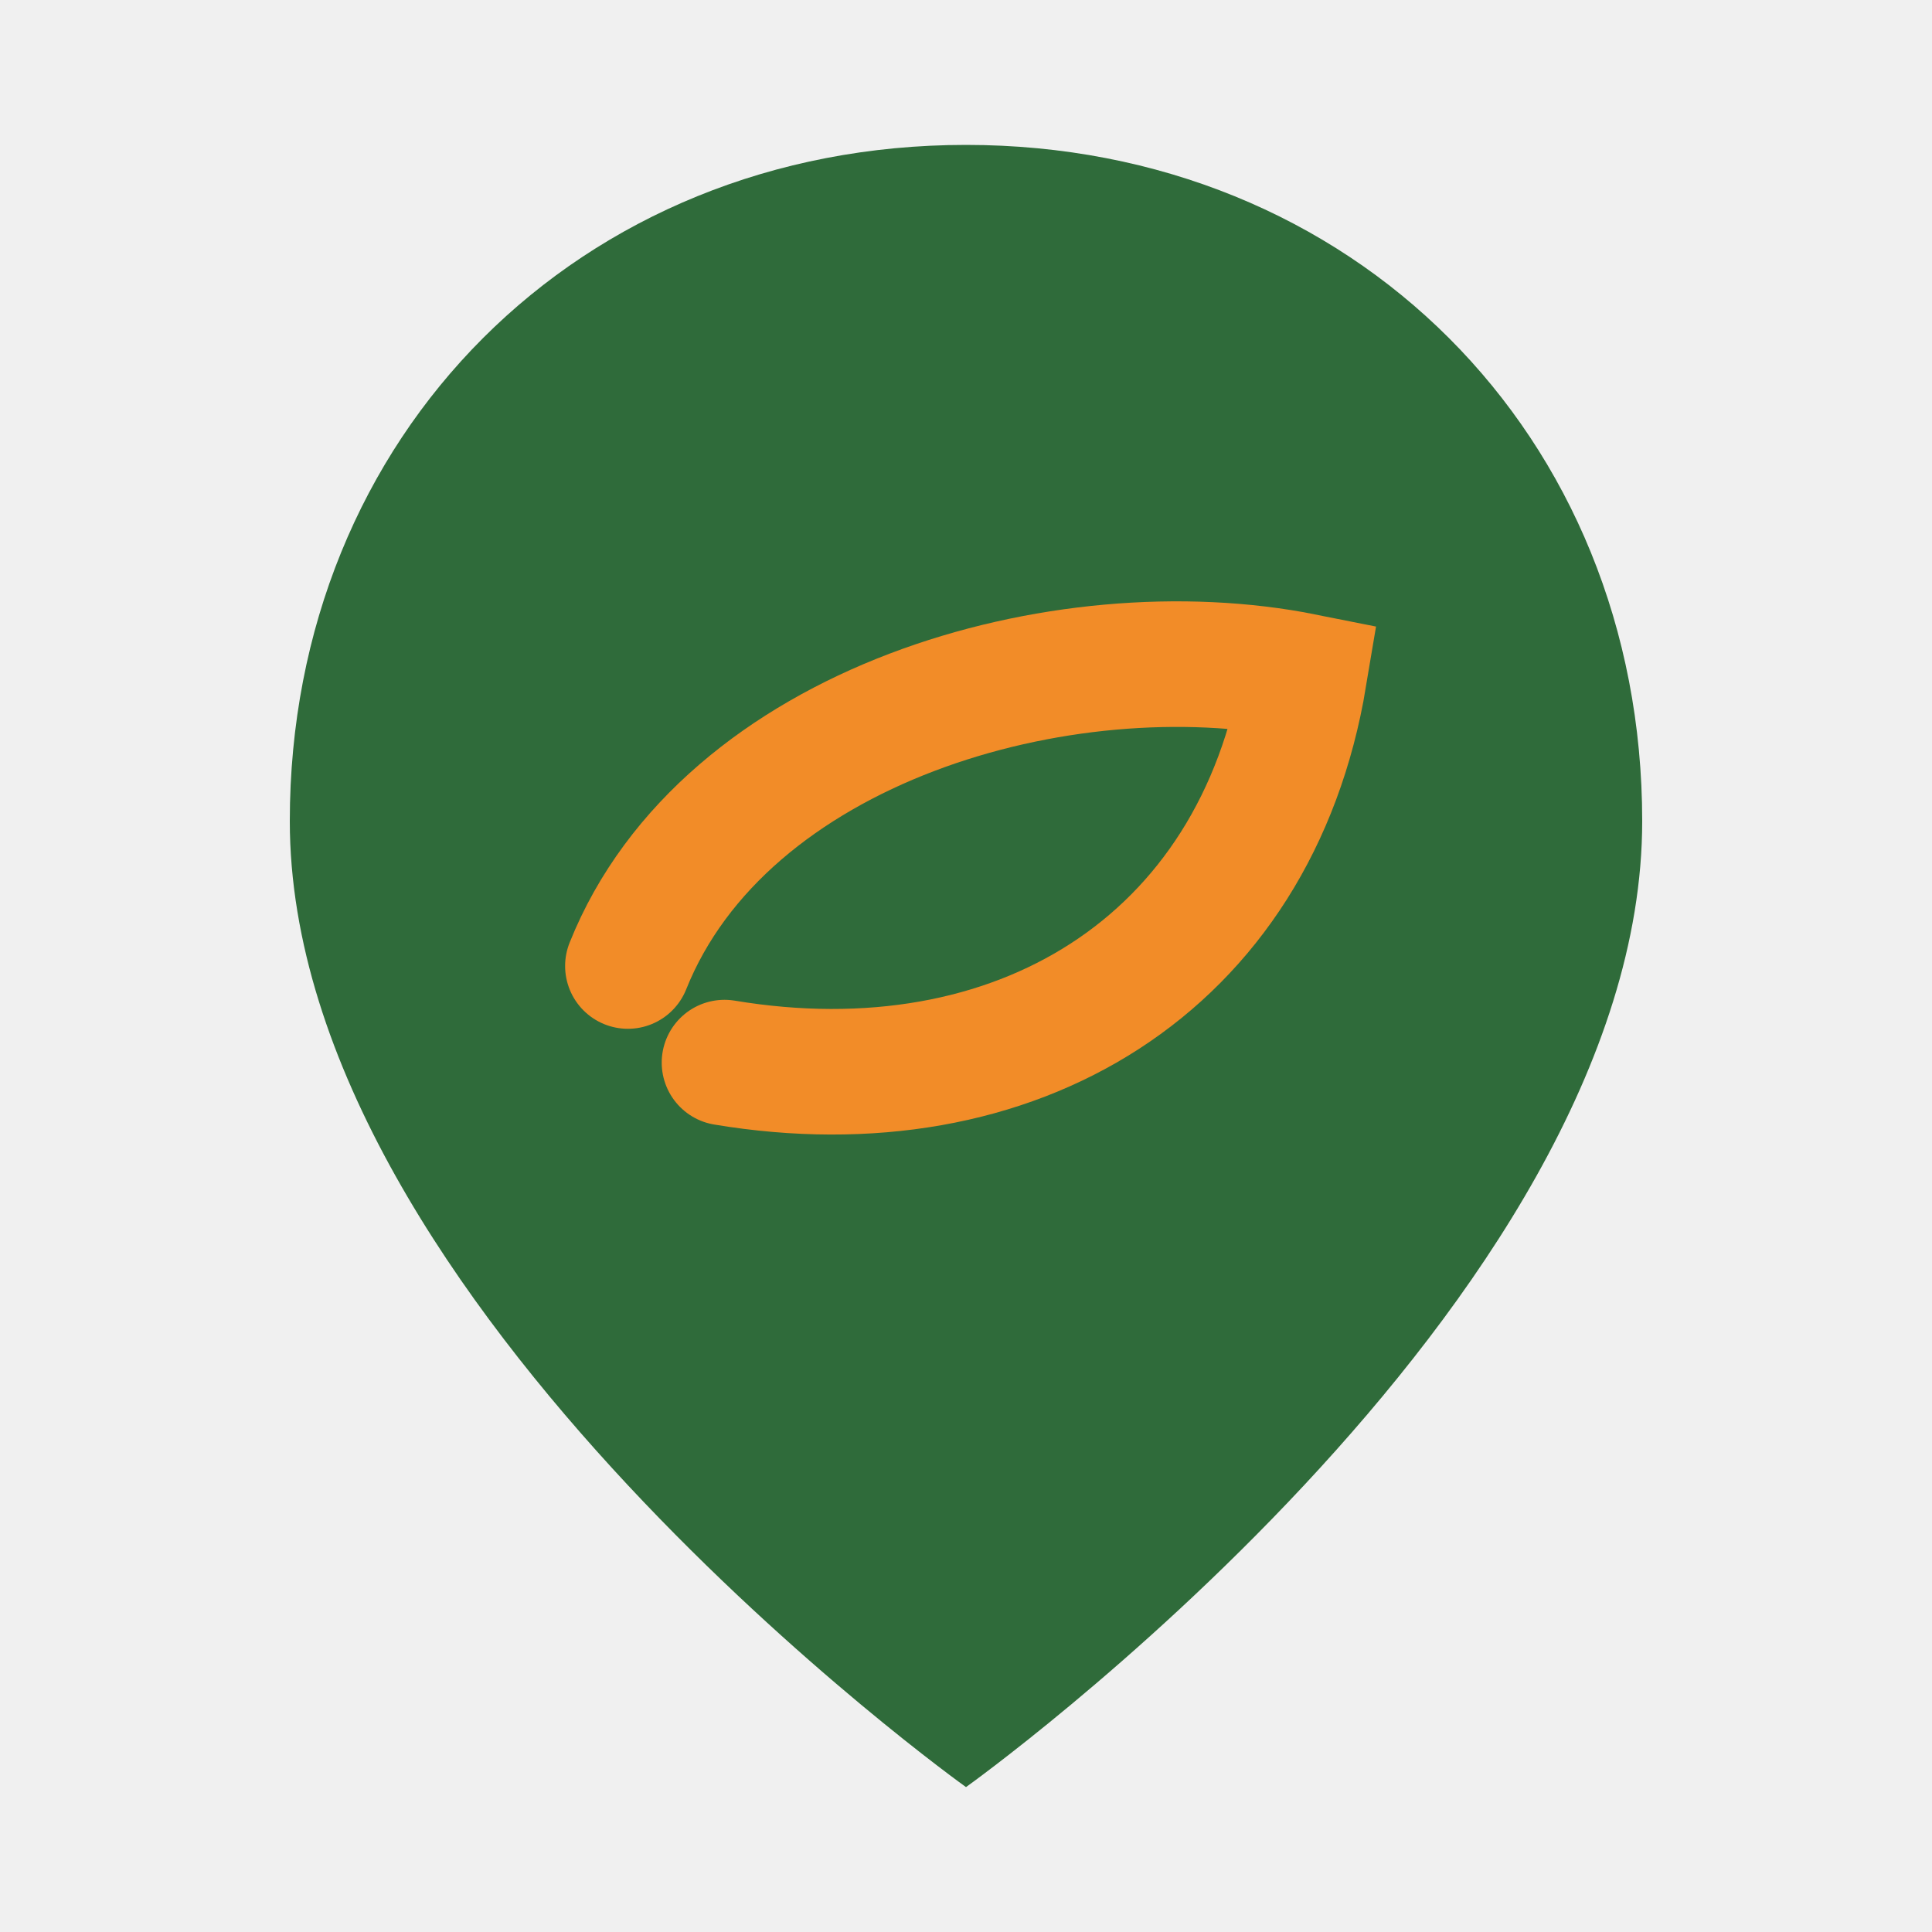
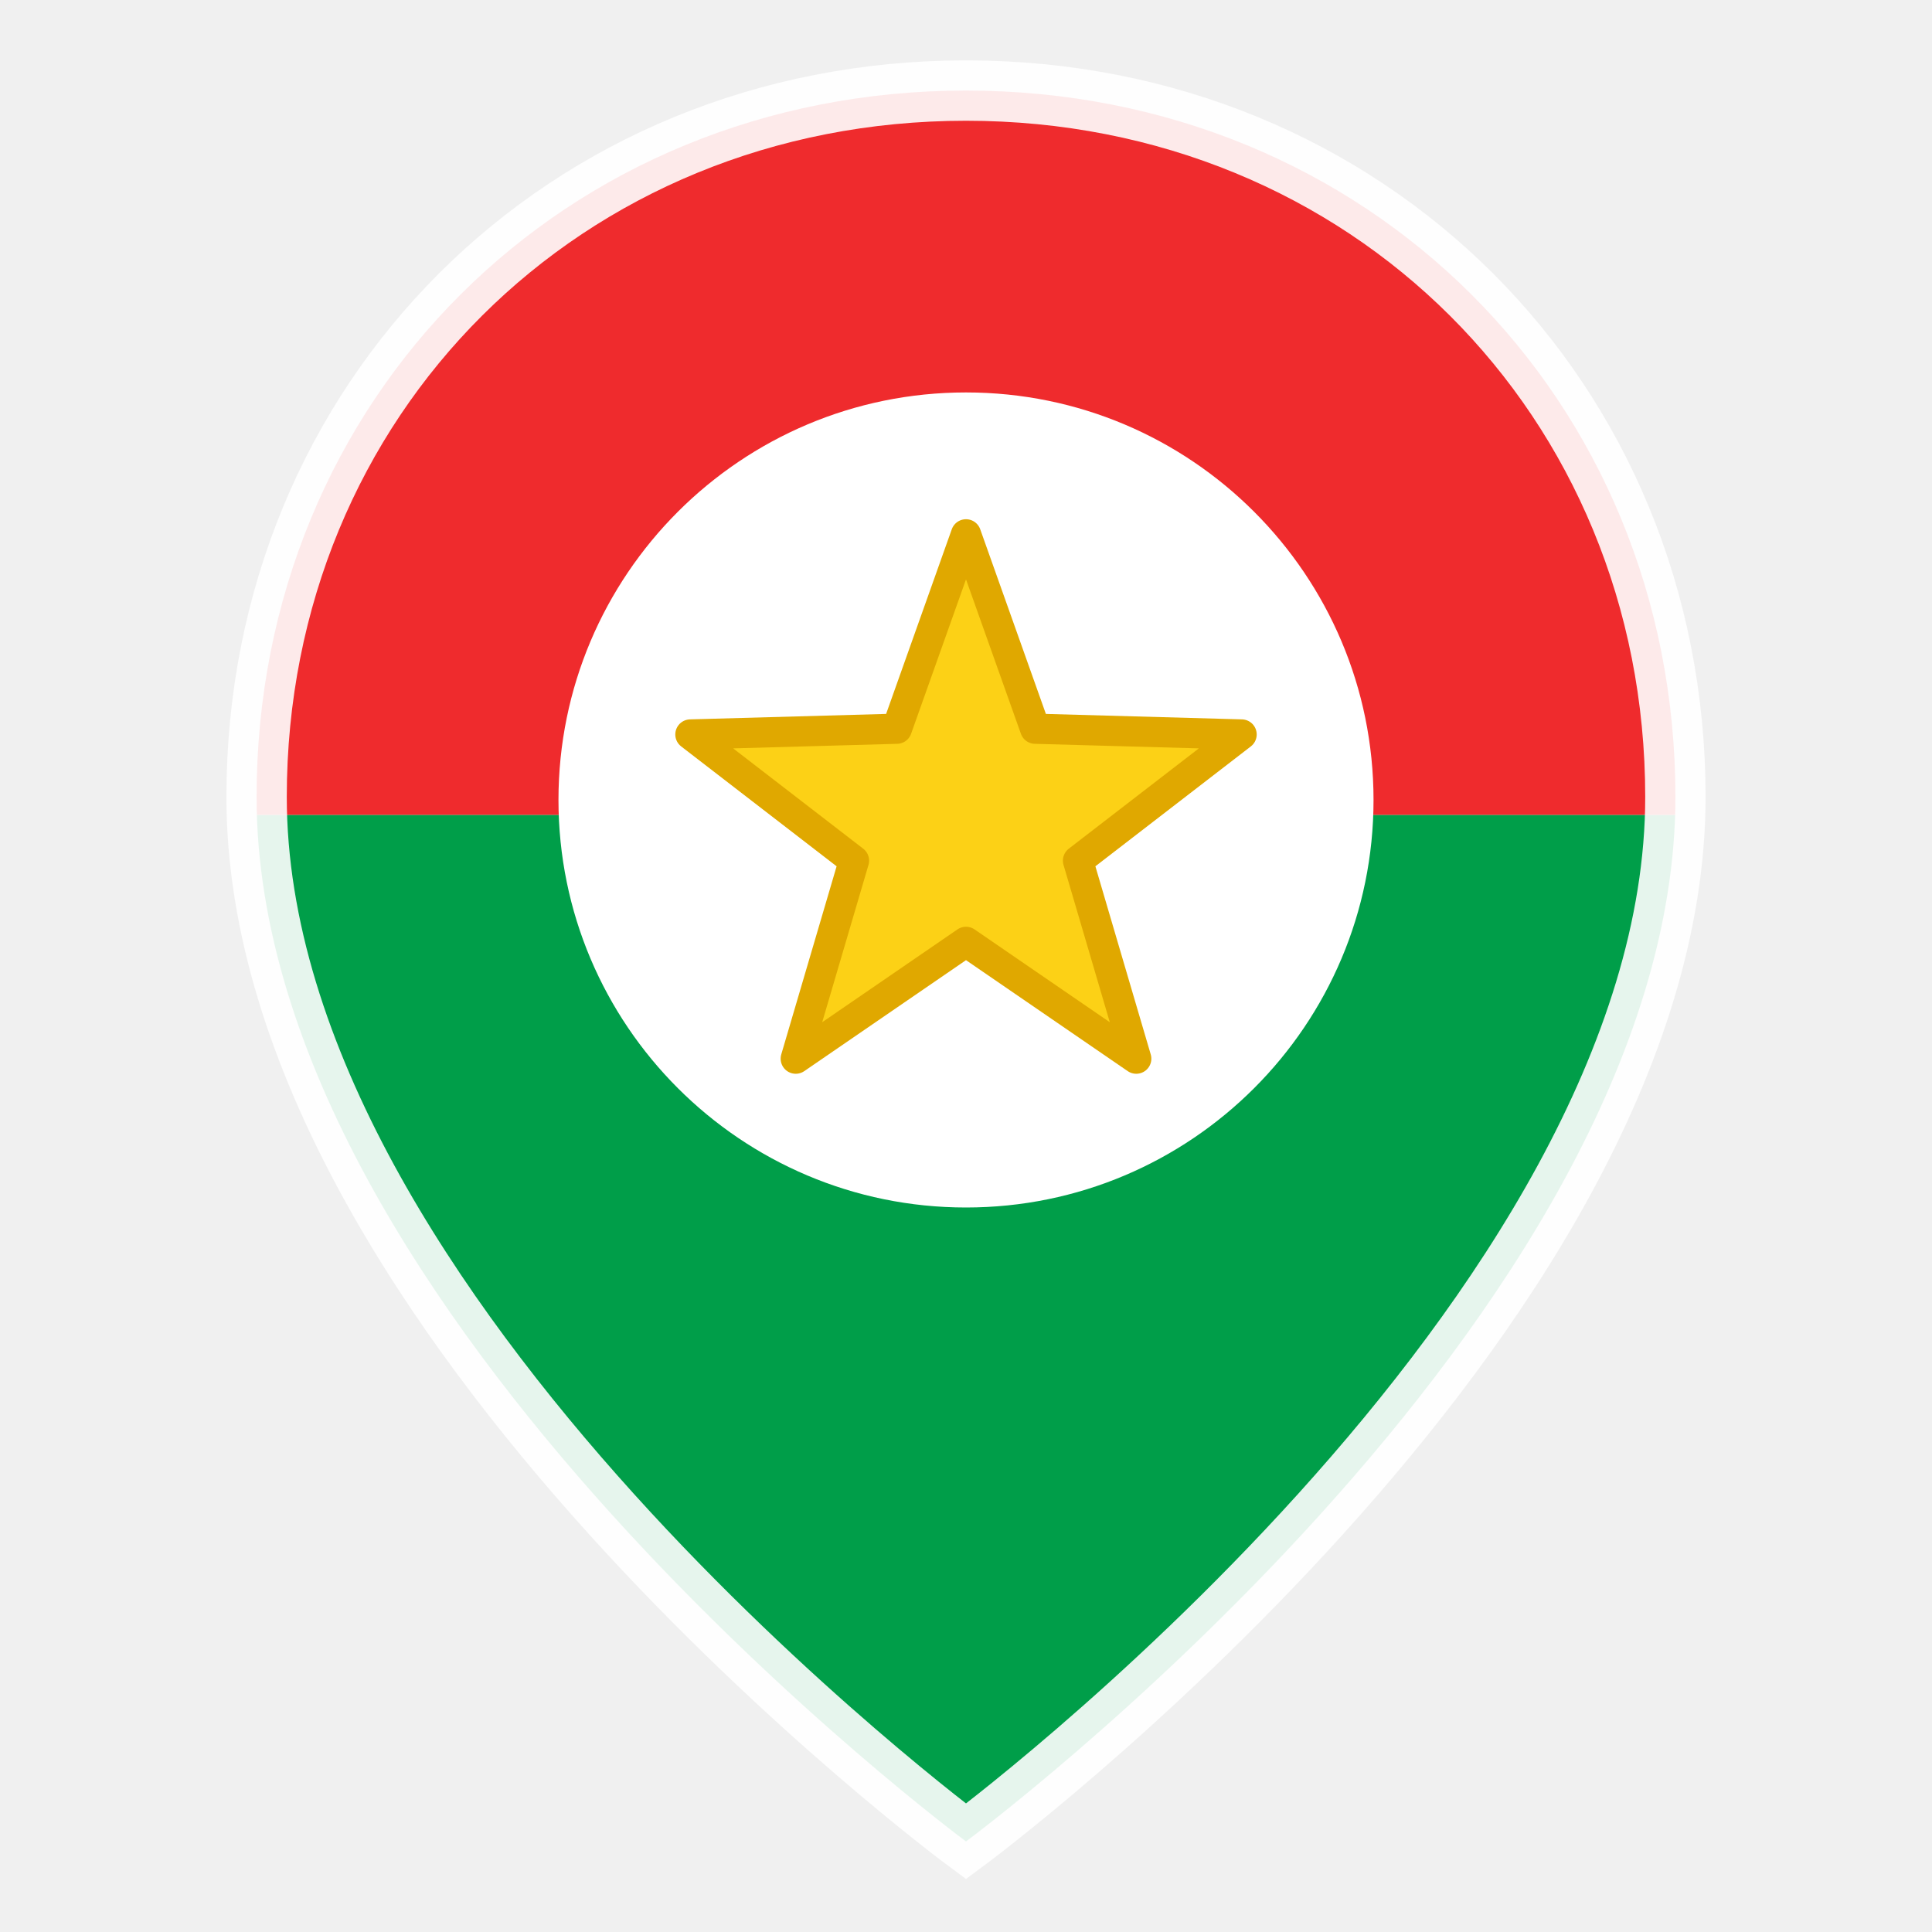
- <svg xmlns="http://www.w3.org/2000/svg" viewBox="0 0 40 40">
-   <path d="M20 3C12 3 6 9 6 17c0 10 14 20 14 20s14-10 14-20C34 9 28 3 20 3z" fill="#2F6B3A" />
-   <path d="M13 20c2-5 9-7 14-6-1 6-6 9-12 8" fill="none" stroke="#F28C28" stroke-width="2.6" stroke-linecap="round" />
+ <svg xmlns="http://www.w3.org/2000/svg" viewBox="0 0 64 64">
+   <defs>
+     <clipPath id="pin">
+       <path d="M32 3C18.7 3 8.5 13.2 8.5 26.4 8.5 43.6 32 61 32 61s23.5-17.4 23.5-34.6C55.5 13.2 45.3 3 32 3z" />
+     </clipPath>
+   </defs>
+   <g clip-path="url(#pin)">
+     <rect x="0" y="0" width="64" height="27" fill="#EF2B2D" />
+     <rect x="0" y="27" width="64" height="40" fill="#009E49" />
+   </g>
+   <path d="M32 3C18.7 3 8.5 13.2 8.5 26.4 8.5 43.6 32 61 32 61s23.5-17.4 23.5-34.6C55.5 13.2 45.3 3 32 3z" fill="none" stroke="#fff" stroke-opacity=".9" stroke-width="2" />
+   <circle cx="32" cy="26.5" r="13.5" fill="#fff" />
+   <path d="M32.00,17.70 L34.29,24.14 L41.13,24.33 L35.71,28.51 L37.64,35.07 L32.00,31.20 L26.36,35.07 L28.29,28.51 L22.87,24.33 L29.71,24.14Z" fill="#FCD116" stroke="#E0A800" stroke-width="1" stroke-linejoin="round" />
</svg>
